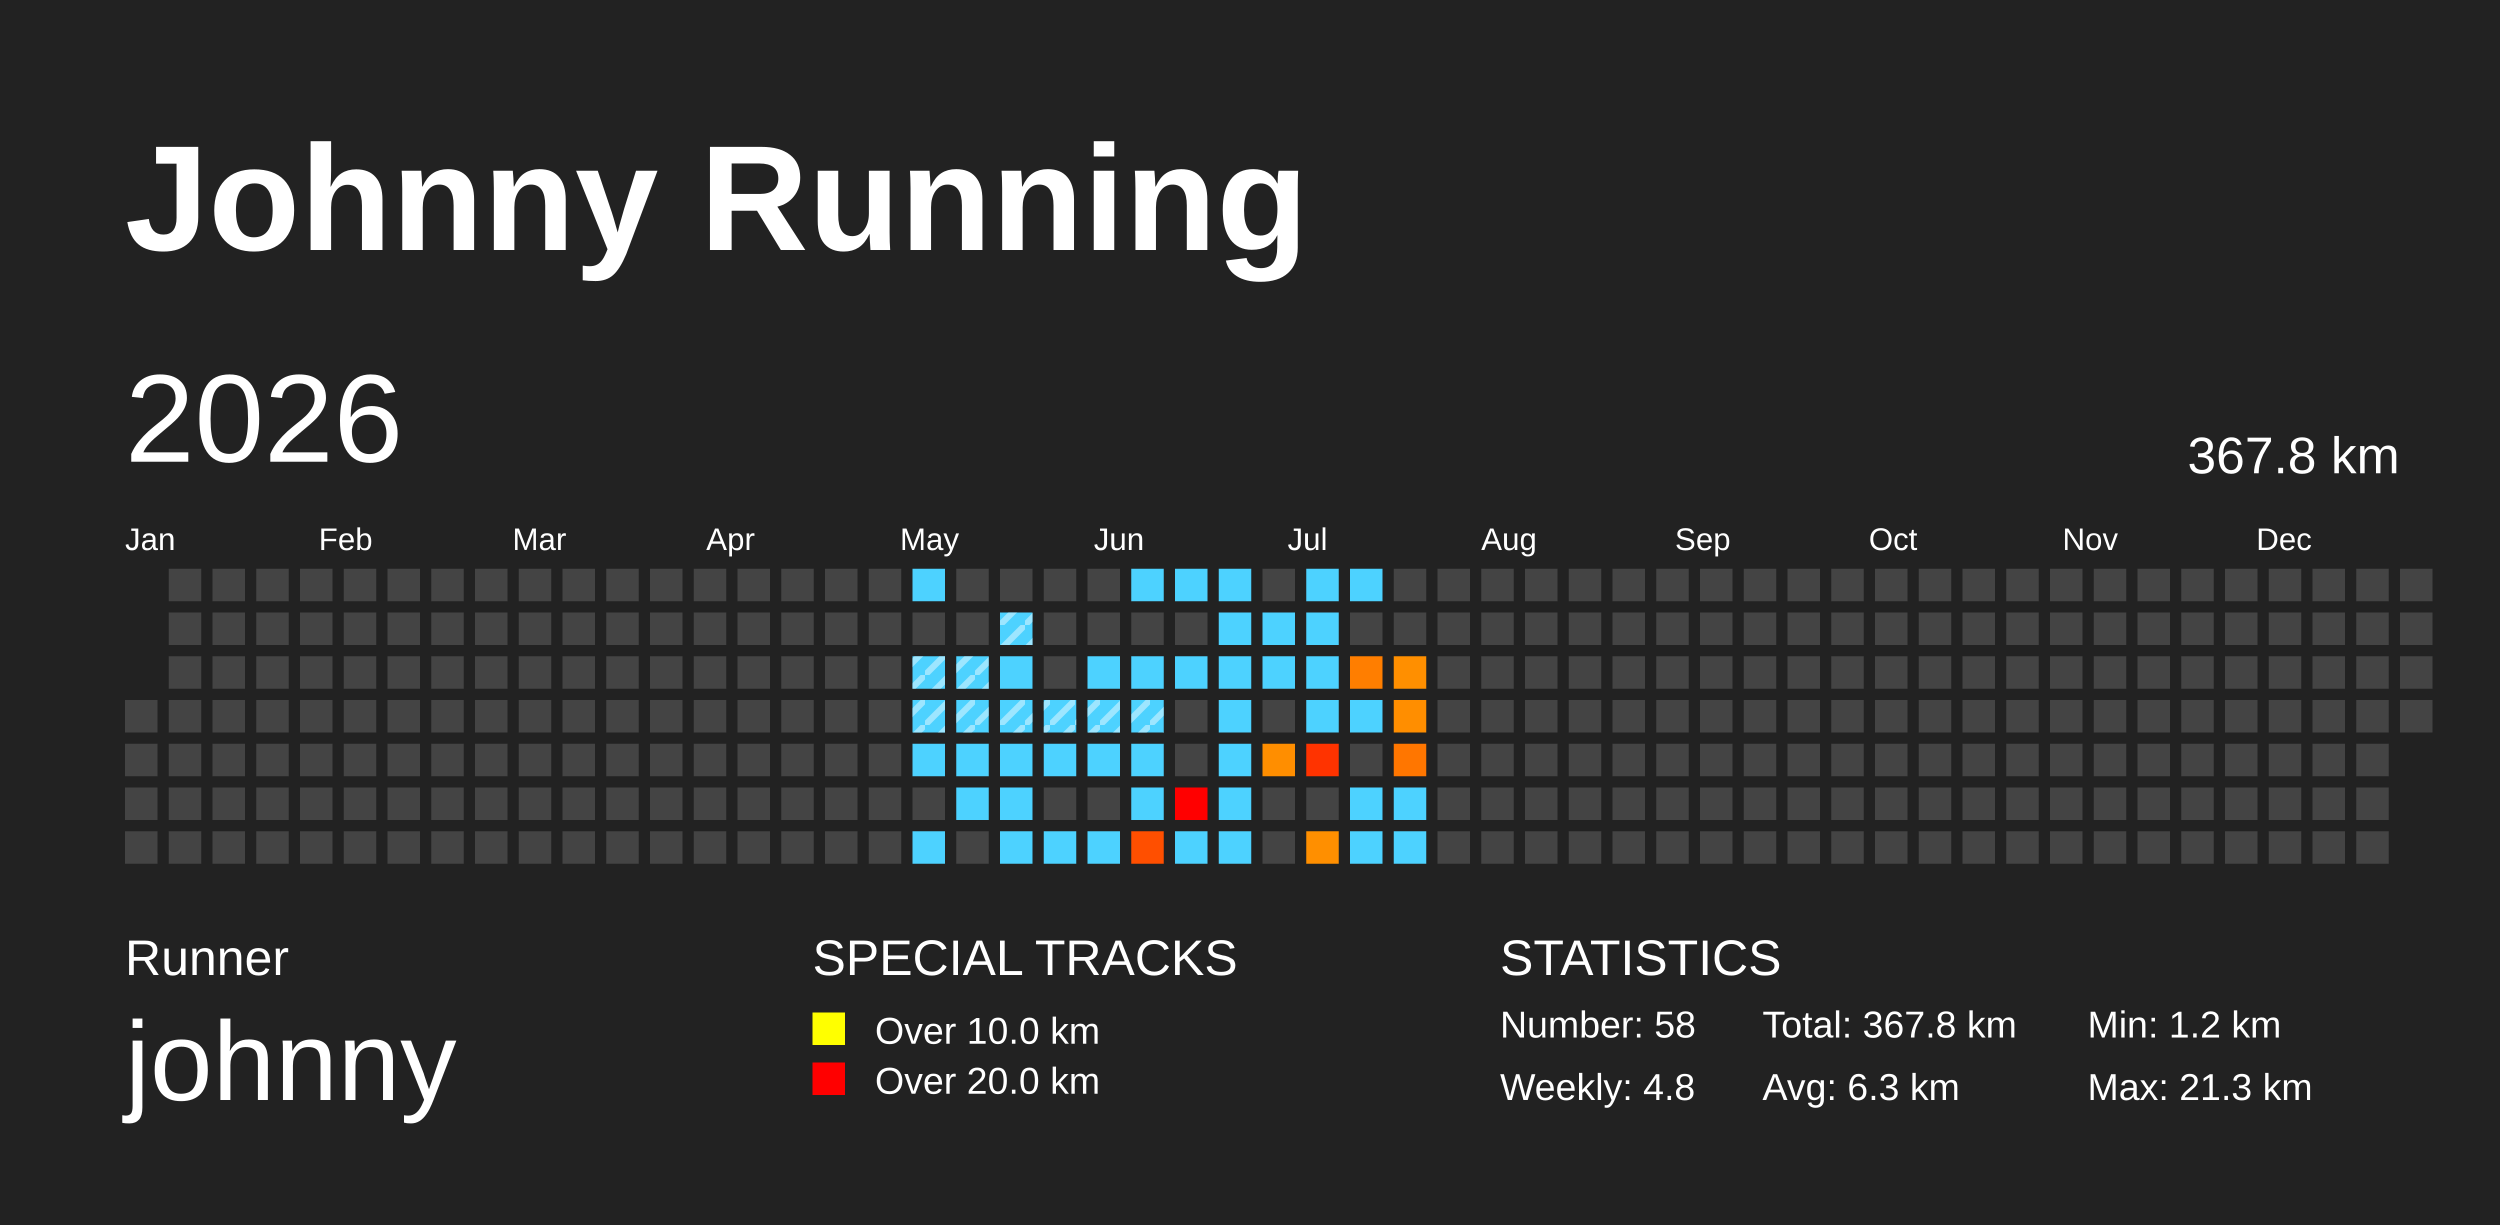
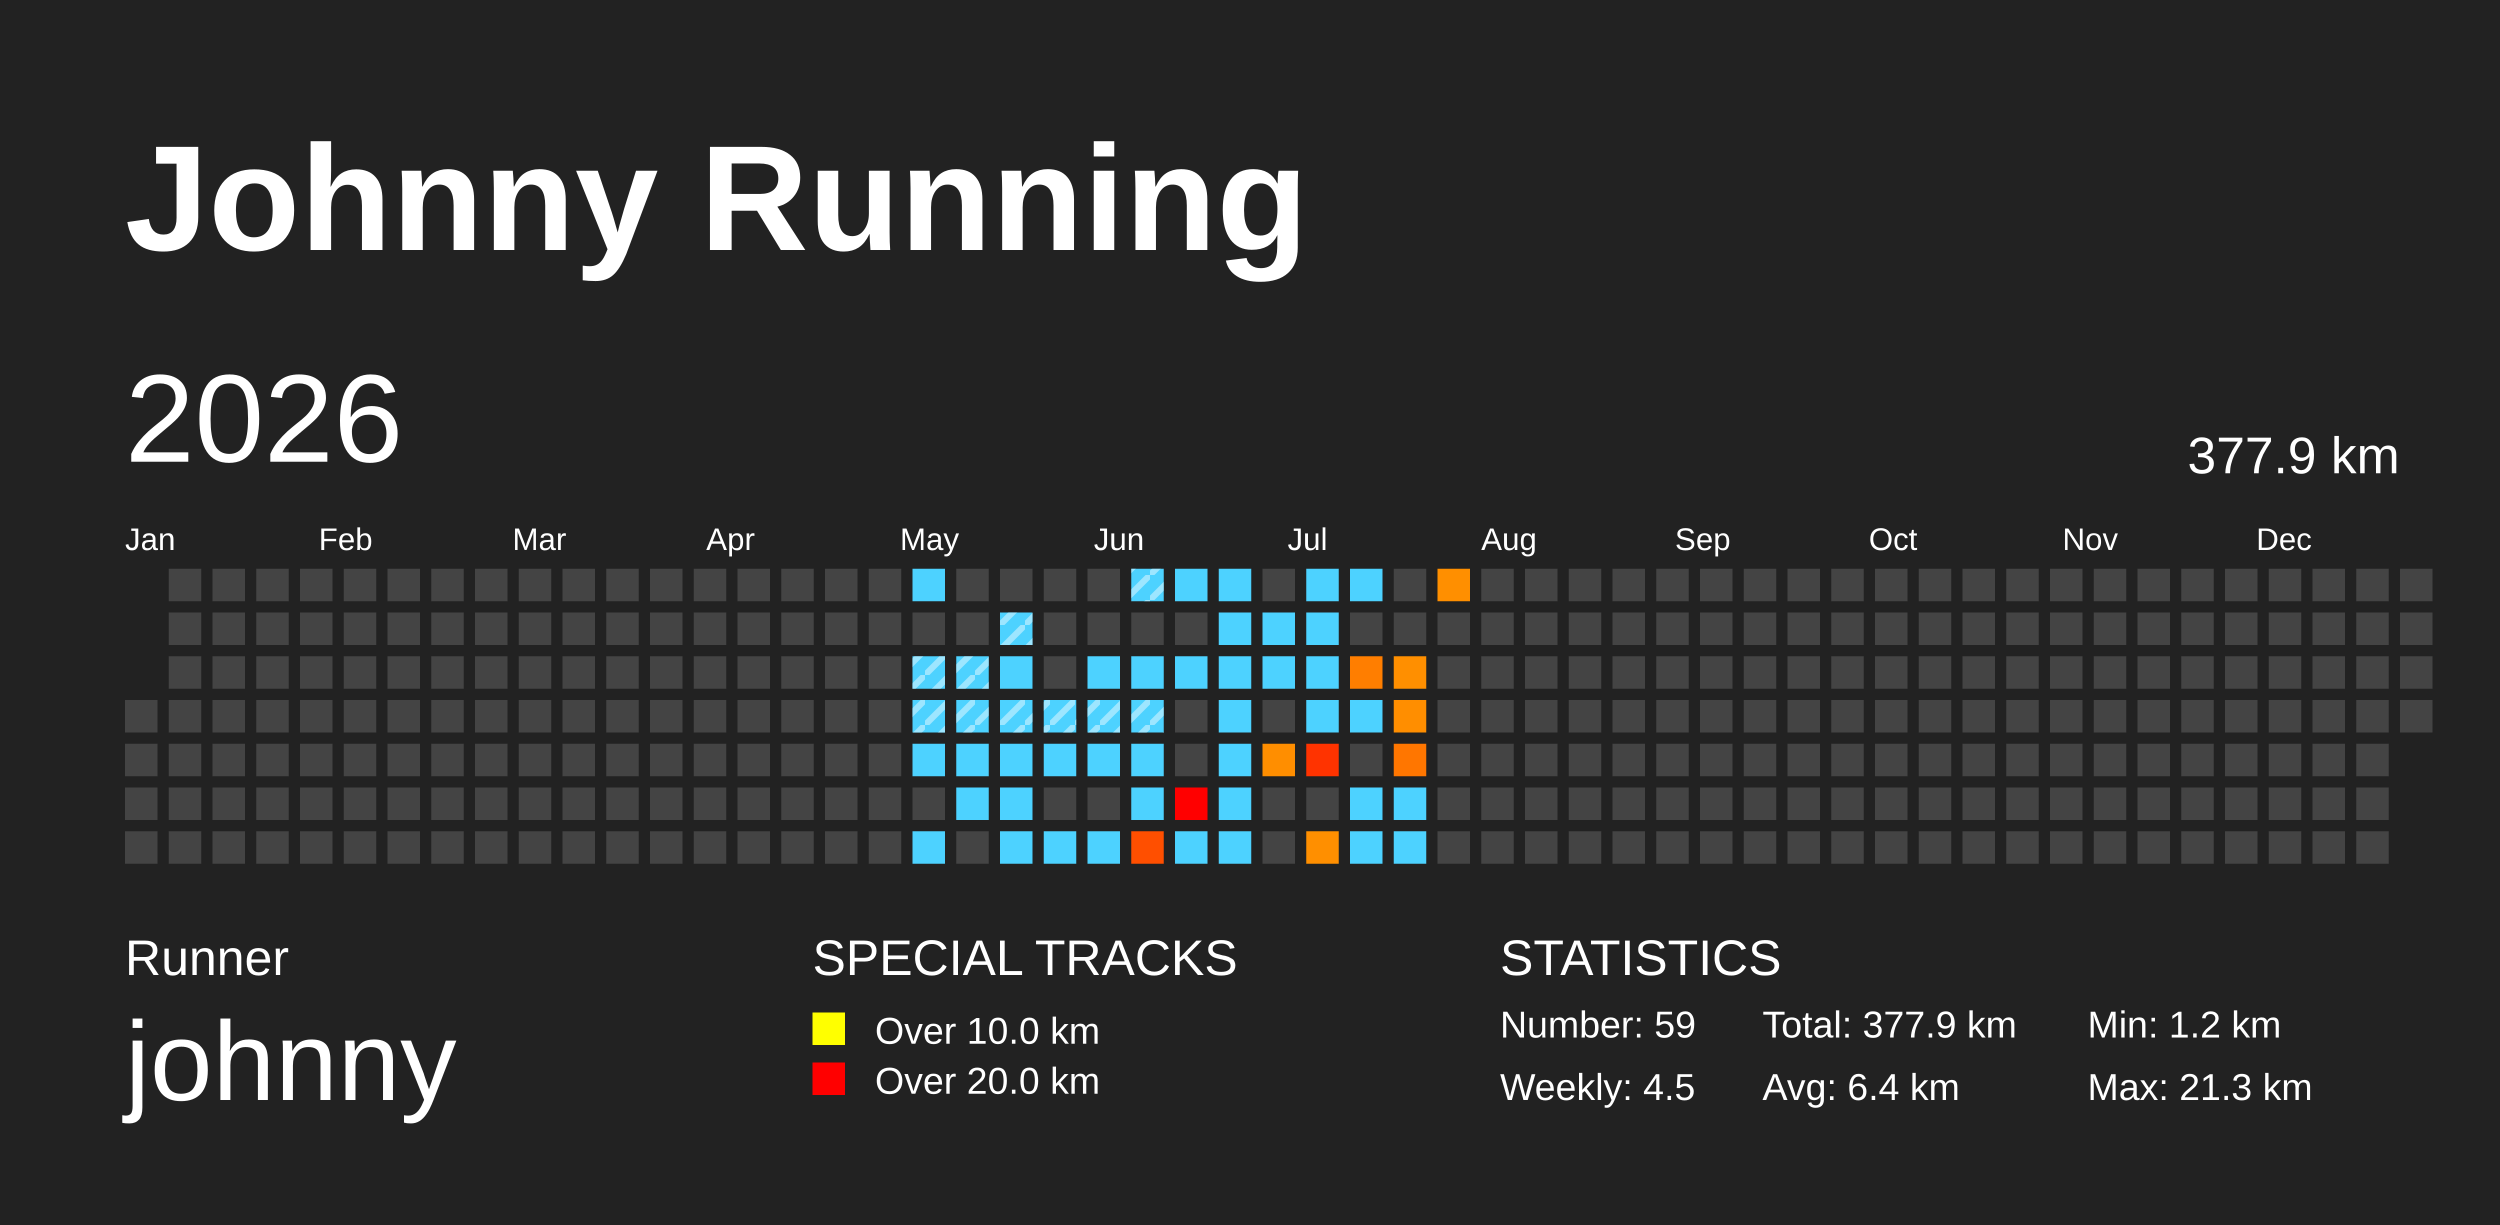
<svg xmlns="http://www.w3.org/2000/svg" baseProfile="full" height="98mm" version="1.1" viewBox="0,0,200,98" width="200mm">
  <defs>
    <pattern height="2" id="indoor-stripe" patternUnits="userSpaceOnUse" width="2">
      <line stroke="white" stroke-opacity="0.45" stroke-width="0.5" x1="0" x2="2" y1="2" y2="0" />
    </pattern>
  </defs>
  <rect fill="#222222" height="98" width="200" x="0" y="0" />
  <text fill="#FFFFFF" style="font-size:12px; font-family:Arial; font-weight:bold;" x="10" y="20">Johnny Running</text>
  <text fill="#FFFFFF" style="font-size:4px; font-family:Arial" x="10" y="78">Runner</text>
  <text fill="#FFFFFF" style="font-size:9px; font-family:Arial" x="10" y="88">johnny</text>
  <text fill="#FFFFFF" style="font-size:4px; font-family:Arial" x="65" y="78">SPECIAL TRACKS</text>
  <rect fill="yellow" height="2.6" width="2.6" x="65" y="81" />
  <text fill="#FFFFFF" style="font-size:3px; font-family:Arial" x="70" y="83.5">Over 10.0 km</text>
  <rect fill="red" height="2.6" width="2.6" x="65" y="85" />
  <text fill="#FFFFFF" style="font-size:3px; font-family:Arial" x="70" y="87.5">Over 20.0 km</text>
  <text fill="#FFFFFF" style="font-size:4px; font-family:Arial" x="120" y="78">STATISTICS</text>
-   <text fill="#FFFFFF" style="font-size:3px; font-family:Arial" x="120" y="83">Number: 58</text>
-   <text fill="#FFFFFF" style="font-size:3px; font-family:Arial" x="120" y="88">Weekly: 4.8</text>
-   <text fill="#FFFFFF" style="font-size:3px; font-family:Arial" x="141" y="83">Total: 367.8 km</text>
-   <text fill="#FFFFFF" style="font-size:3px; font-family:Arial" x="141" y="88">Avg: 6.3 km</text>
+   <text fill="#FFFFFF" style="font-size:3px; font-family:Arial" x="120" y="83">Number: 59</text>
+   <text fill="#FFFFFF" style="font-size:3px; font-family:Arial" x="120" y="88">Weekly: 4.5</text>
+   <text fill="#FFFFFF" style="font-size:3px; font-family:Arial" x="141" y="83">Total: 377.9 km</text>
+   <text fill="#FFFFFF" style="font-size:3px; font-family:Arial" x="141" y="88">Avg: 6.4 km</text>
  <text fill="#FFFFFF" style="font-size:3px; font-family:Arial" x="167" y="83">Min: 1.2 km</text>
  <text fill="#FFFFFF" style="font-size:3px; font-family:Arial" x="167" y="88">Max: 21.3 km</text>
  <text dominant-baseline="hanging" fill="#FFFFFF" style="font-size:10.0px; font-family:Arial;" x="10" y="30">2026</text>
-   <text dominant-baseline="hanging" fill="#FFFFFF" style="font-size:4.125px; font-family:Arial;" x="175" y="35">367.8 km</text>
+   <text dominant-baseline="hanging" fill="#FFFFFF" style="font-size:4.125px; font-family:Arial;" x="175" y="35">377.9 km</text>
  <text fill="#FFFFFF" style="font-size:2.5px; font-family:Arial" x="10.0" y="44">Jan</text>
  <text fill="#FFFFFF" style="font-size:2.5px; font-family:Arial" x="25.5" y="44">Feb</text>
  <text fill="#FFFFFF" style="font-size:2.5px; font-family:Arial" x="41.0" y="44">Mar</text>
  <text fill="#FFFFFF" style="font-size:2.5px; font-family:Arial" x="56.5" y="44">Apr</text>
  <text fill="#FFFFFF" style="font-size:2.5px; font-family:Arial" x="72.0" y="44">May</text>
  <text fill="#FFFFFF" style="font-size:2.5px; font-family:Arial" x="87.5" y="44">Jun</text>
  <text fill="#FFFFFF" style="font-size:2.5px; font-family:Arial" x="103.0" y="44">Jul</text>
  <text fill="#FFFFFF" style="font-size:2.5px; font-family:Arial" x="118.5" y="44">Aug</text>
  <text fill="#FFFFFF" style="font-size:2.5px; font-family:Arial" x="134.0" y="44">Sep</text>
  <text fill="#FFFFFF" style="font-size:2.5px; font-family:Arial" x="149.5" y="44">Oct</text>
  <text fill="#FFFFFF" style="font-size:2.5px; font-family:Arial" x="165.0" y="44">Nov</text>
  <text fill="#FFFFFF" style="font-size:2.5px; font-family:Arial" x="180.5" y="44">Dec</text>
  <rect fill="#444444" height="2.6" width="2.6" x="10.0" y="56.0" />
  <rect fill="#444444" height="2.6" width="2.6" x="10.0" y="59.5" />
  <rect fill="#444444" height="2.6" width="2.6" x="10.0" y="63.0" />
  <rect fill="#444444" height="2.6" width="2.6" x="10.0" y="66.5" />
  <rect fill="#444444" height="2.6" width="2.6" x="13.5" y="45.5" />
  <rect fill="#444444" height="2.6" width="2.6" x="13.5" y="49.0" />
  <rect fill="#444444" height="2.6" width="2.6" x="13.5" y="52.5" />
  <rect fill="#444444" height="2.6" width="2.6" x="13.5" y="56.0" />
  <rect fill="#444444" height="2.6" width="2.6" x="13.5" y="59.5" />
  <rect fill="#444444" height="2.6" width="2.6" x="13.5" y="63.0" />
  <rect fill="#444444" height="2.6" width="2.6" x="13.5" y="66.5" />
  <rect fill="#444444" height="2.6" width="2.6" x="17.0" y="45.5" />
  <rect fill="#444444" height="2.6" width="2.6" x="17.0" y="49.0" />
  <rect fill="#444444" height="2.6" width="2.6" x="17.0" y="52.5" />
  <rect fill="#444444" height="2.6" width="2.6" x="17.0" y="56.0" />
  <rect fill="#444444" height="2.6" width="2.6" x="17.0" y="59.5" />
  <rect fill="#444444" height="2.6" width="2.6" x="17.0" y="63.0" />
  <rect fill="#444444" height="2.6" width="2.6" x="17.0" y="66.5" />
  <rect fill="#444444" height="2.6" width="2.6" x="20.5" y="45.5" />
  <rect fill="#444444" height="2.6" width="2.6" x="20.5" y="49.0" />
  <rect fill="#444444" height="2.6" width="2.6" x="20.5" y="52.5" />
  <rect fill="#444444" height="2.6" width="2.6" x="20.5" y="56.0" />
  <rect fill="#444444" height="2.6" width="2.6" x="20.5" y="59.5" />
  <rect fill="#444444" height="2.6" width="2.6" x="20.5" y="63.0" />
  <rect fill="#444444" height="2.6" width="2.6" x="20.5" y="66.5" />
  <rect fill="#444444" height="2.6" width="2.6" x="24.0" y="45.5" />
  <rect fill="#444444" height="2.6" width="2.6" x="24.0" y="49.0" />
  <rect fill="#444444" height="2.6" width="2.6" x="24.0" y="52.5" />
  <rect fill="#444444" height="2.6" width="2.6" x="24.0" y="56.0" />
  <rect fill="#444444" height="2.6" width="2.6" x="24.0" y="59.5" />
  <rect fill="#444444" height="2.6" width="2.6" x="24.0" y="63.0" />
  <rect fill="#444444" height="2.6" width="2.6" x="24.0" y="66.5" />
  <rect fill="#444444" height="2.6" width="2.6" x="27.5" y="45.5" />
  <rect fill="#444444" height="2.6" width="2.6" x="27.5" y="49.0" />
  <rect fill="#444444" height="2.6" width="2.6" x="27.5" y="52.5" />
  <rect fill="#444444" height="2.6" width="2.6" x="27.5" y="56.0" />
  <rect fill="#444444" height="2.6" width="2.6" x="27.5" y="59.5" />
  <rect fill="#444444" height="2.6" width="2.6" x="27.5" y="63.0" />
  <rect fill="#444444" height="2.6" width="2.6" x="27.5" y="66.5" />
  <rect fill="#444444" height="2.6" width="2.6" x="31.0" y="45.5" />
  <rect fill="#444444" height="2.6" width="2.6" x="31.0" y="49.0" />
  <rect fill="#444444" height="2.6" width="2.6" x="31.0" y="52.5" />
  <rect fill="#444444" height="2.6" width="2.6" x="31.0" y="56.0" />
  <rect fill="#444444" height="2.6" width="2.6" x="31.0" y="59.5" />
  <rect fill="#444444" height="2.6" width="2.6" x="31.0" y="63.0" />
  <rect fill="#444444" height="2.6" width="2.6" x="31.0" y="66.5" />
  <rect fill="#444444" height="2.6" width="2.6" x="34.5" y="45.5" />
  <rect fill="#444444" height="2.6" width="2.6" x="34.5" y="49.0" />
  <rect fill="#444444" height="2.6" width="2.6" x="34.5" y="52.5" />
  <rect fill="#444444" height="2.6" width="2.6" x="34.5" y="56.0" />
  <rect fill="#444444" height="2.6" width="2.6" x="34.5" y="59.5" />
  <rect fill="#444444" height="2.6" width="2.6" x="34.5" y="63.0" />
  <rect fill="#444444" height="2.6" width="2.6" x="34.5" y="66.5" />
  <rect fill="#444444" height="2.6" width="2.6" x="38.0" y="45.5" />
  <rect fill="#444444" height="2.6" width="2.6" x="38.0" y="49.0" />
  <rect fill="#444444" height="2.6" width="2.6" x="38.0" y="52.5" />
  <rect fill="#444444" height="2.6" width="2.6" x="38.0" y="56.0" />
  <rect fill="#444444" height="2.6" width="2.6" x="38.0" y="59.5" />
  <rect fill="#444444" height="2.6" width="2.6" x="38.0" y="63.0" />
  <rect fill="#444444" height="2.6" width="2.6" x="38.0" y="66.5" />
  <rect fill="#444444" height="2.6" width="2.6" x="41.5" y="45.5" />
  <rect fill="#444444" height="2.6" width="2.6" x="41.5" y="49.0" />
  <rect fill="#444444" height="2.6" width="2.6" x="41.5" y="52.5" />
  <rect fill="#444444" height="2.6" width="2.6" x="41.5" y="56.0" />
  <rect fill="#444444" height="2.6" width="2.6" x="41.5" y="59.5" />
  <rect fill="#444444" height="2.6" width="2.6" x="41.5" y="63.0" />
  <rect fill="#444444" height="2.6" width="2.6" x="41.5" y="66.5" />
  <rect fill="#444444" height="2.6" width="2.6" x="45.0" y="45.5" />
  <rect fill="#444444" height="2.6" width="2.6" x="45.0" y="49.0" />
  <rect fill="#444444" height="2.6" width="2.6" x="45.0" y="52.5" />
  <rect fill="#444444" height="2.6" width="2.6" x="45.0" y="56.0" />
  <rect fill="#444444" height="2.6" width="2.6" x="45.0" y="59.5" />
  <rect fill="#444444" height="2.6" width="2.6" x="45.0" y="63.0" />
  <rect fill="#444444" height="2.6" width="2.6" x="45.0" y="66.5" />
  <rect fill="#444444" height="2.6" width="2.6" x="48.5" y="45.5" />
  <rect fill="#444444" height="2.6" width="2.6" x="48.5" y="49.0" />
  <rect fill="#444444" height="2.6" width="2.6" x="48.5" y="52.5" />
  <rect fill="#444444" height="2.6" width="2.6" x="48.5" y="56.0" />
  <rect fill="#444444" height="2.6" width="2.6" x="48.5" y="59.5" />
  <rect fill="#444444" height="2.6" width="2.6" x="48.5" y="63.0" />
  <rect fill="#444444" height="2.6" width="2.6" x="48.5" y="66.5" />
  <rect fill="#444444" height="2.6" width="2.6" x="52.0" y="45.5" />
  <rect fill="#444444" height="2.6" width="2.6" x="52.0" y="49.0" />
  <rect fill="#444444" height="2.6" width="2.6" x="52.0" y="52.5" />
  <rect fill="#444444" height="2.6" width="2.6" x="52.0" y="56.0" />
  <rect fill="#444444" height="2.6" width="2.6" x="52.0" y="59.5" />
  <rect fill="#444444" height="2.6" width="2.6" x="52.0" y="63.0" />
  <rect fill="#444444" height="2.6" width="2.6" x="52.0" y="66.5" />
  <rect fill="#444444" height="2.6" width="2.6" x="55.5" y="45.5" />
  <rect fill="#444444" height="2.6" width="2.6" x="55.5" y="49.0" />
  <rect fill="#444444" height="2.6" width="2.6" x="55.5" y="52.5" />
  <rect fill="#444444" height="2.6" width="2.6" x="55.5" y="56.0" />
  <rect fill="#444444" height="2.6" width="2.6" x="55.5" y="59.5" />
  <rect fill="#444444" height="2.6" width="2.6" x="55.5" y="63.0" />
  <rect fill="#444444" height="2.6" width="2.6" x="55.5" y="66.5" />
  <rect fill="#444444" height="2.6" width="2.6" x="59.0" y="45.5" />
  <rect fill="#444444" height="2.6" width="2.6" x="59.0" y="49.0" />
  <rect fill="#444444" height="2.6" width="2.6" x="59.0" y="52.5" />
  <rect fill="#444444" height="2.6" width="2.6" x="59.0" y="56.0" />
  <rect fill="#444444" height="2.6" width="2.6" x="59.0" y="59.5" />
  <rect fill="#444444" height="2.6" width="2.6" x="59.0" y="63.0" />
  <rect fill="#444444" height="2.6" width="2.6" x="59.0" y="66.5" />
  <rect fill="#444444" height="2.6" width="2.6" x="62.5" y="45.5" />
  <rect fill="#444444" height="2.6" width="2.6" x="62.5" y="49.0" />
  <rect fill="#444444" height="2.6" width="2.6" x="62.5" y="52.5" />
  <rect fill="#444444" height="2.6" width="2.6" x="62.5" y="56.0" />
  <rect fill="#444444" height="2.6" width="2.6" x="62.5" y="59.5" />
  <rect fill="#444444" height="2.6" width="2.6" x="62.5" y="63.0" />
  <rect fill="#444444" height="2.6" width="2.6" x="62.5" y="66.5" />
  <rect fill="#444444" height="2.6" width="2.6" x="66.0" y="45.5" />
  <rect fill="#444444" height="2.6" width="2.6" x="66.0" y="49.0" />
  <rect fill="#444444" height="2.6" width="2.6" x="66.0" y="52.5" />
  <rect fill="#444444" height="2.6" width="2.6" x="66.0" y="56.0" />
  <rect fill="#444444" height="2.6" width="2.6" x="66.0" y="59.5" />
  <rect fill="#444444" height="2.6" width="2.6" x="66.0" y="63.0" />
  <rect fill="#444444" height="2.6" width="2.6" x="66.0" y="66.5" />
  <rect fill="#444444" height="2.6" width="2.6" x="69.5" y="45.5" />
  <rect fill="#444444" height="2.6" width="2.6" x="69.5" y="49.0" />
  <rect fill="#444444" height="2.6" width="2.6" x="69.5" y="52.5" />
  <rect fill="#444444" height="2.6" width="2.6" x="69.5" y="56.0" />
  <rect fill="#444444" height="2.6" width="2.6" x="69.5" y="59.5" />
  <rect fill="#444444" height="2.6" width="2.6" x="69.5" y="63.0" />
  <rect fill="#444444" height="2.6" width="2.6" x="69.5" y="66.5" />
  <rect fill="#4dd2ff" height="2.6" width="2.6" x="73.0" y="45.5" />
  <rect fill="#444444" height="2.6" width="2.6" x="73.0" y="49.0" />
  <rect fill="#4dd2ff" height="2.6" width="2.6" x="73.0" y="52.5" />
  <rect fill="url(#indoor-stripe)" height="2.6" style="pointer-events: none;" width="2.6" x="73.0" y="52.5" />
  <rect fill="#4dd2ff" height="2.6" width="2.6" x="73.0" y="56.0" />
  <rect fill="url(#indoor-stripe)" height="2.6" style="pointer-events: none;" width="2.6" x="73.0" y="56.0" />
  <rect fill="#4dd2ff" height="2.6" width="2.6" x="73.0" y="59.5" />
  <rect fill="#444444" height="2.6" width="2.6" x="73.0" y="63.0" />
  <rect fill="#4dd2ff" height="2.6" width="2.6" x="73.0" y="66.5" />
  <rect fill="#444444" height="2.6" width="2.6" x="76.5" y="45.5" />
  <rect fill="#444444" height="2.6" width="2.6" x="76.5" y="49.0" />
  <rect fill="#4dd2ff" height="2.6" width="2.6" x="76.5" y="52.5" />
  <rect fill="url(#indoor-stripe)" height="2.6" style="pointer-events: none;" width="2.6" x="76.5" y="52.5" />
  <rect fill="#4dd2ff" height="2.6" width="2.6" x="76.5" y="56.0" />
  <rect fill="url(#indoor-stripe)" height="2.6" style="pointer-events: none;" width="2.6" x="76.5" y="56.0" />
  <rect fill="#4dd2ff" height="2.6" width="2.6" x="76.5" y="59.5" />
  <rect fill="#4dd2ff" height="2.6" width="2.6" x="76.5" y="63.0" />
  <rect fill="#444444" height="2.6" width="2.6" x="76.5" y="66.5" />
  <rect fill="#444444" height="2.6" width="2.6" x="80.0" y="45.5" />
  <rect fill="#4dd2ff" height="2.6" width="2.6" x="80.0" y="49.0" />
  <rect fill="url(#indoor-stripe)" height="2.6" style="pointer-events: none;" width="2.6" x="80.0" y="49.0" />
  <rect fill="#4dd2ff" height="2.6" width="2.6" x="80.0" y="52.5" />
  <rect fill="#4dd2ff" height="2.6" width="2.6" x="80.0" y="56.0" />
  <rect fill="url(#indoor-stripe)" height="2.6" style="pointer-events: none;" width="2.6" x="80.0" y="56.0" />
  <rect fill="#4dd2ff" height="2.6" width="2.6" x="80.0" y="59.5" />
  <rect fill="#4dd2ff" height="2.6" width="2.6" x="80.0" y="63.0" />
  <rect fill="#4dd2ff" height="2.6" width="2.6" x="80.0" y="66.5" />
  <rect fill="#444444" height="2.6" width="2.6" x="83.5" y="45.5" />
  <rect fill="#444444" height="2.6" width="2.6" x="83.5" y="49.0" />
  <rect fill="#444444" height="2.6" width="2.6" x="83.5" y="52.5" />
  <rect fill="#4dd2ff" height="2.6" width="2.6" x="83.5" y="56.0" />
  <rect fill="url(#indoor-stripe)" height="2.6" style="pointer-events: none;" width="2.6" x="83.5" y="56.0" />
  <rect fill="#4dd2ff" height="2.6" width="2.6" x="83.5" y="59.5" />
  <rect fill="#444444" height="2.6" width="2.6" x="83.5" y="63.0" />
  <rect fill="#4dd2ff" height="2.6" width="2.6" x="83.5" y="66.5" />
  <rect fill="#444444" height="2.6" width="2.6" x="87.0" y="45.5" />
  <rect fill="#444444" height="2.6" width="2.6" x="87.0" y="49.0" />
  <rect fill="#4dd2ff" height="2.6" width="2.6" x="87.0" y="52.5" />
  <rect fill="#4dd2ff" height="2.6" width="2.6" x="87.0" y="56.0" />
  <rect fill="url(#indoor-stripe)" height="2.6" style="pointer-events: none;" width="2.6" x="87.0" y="56.0" />
  <rect fill="#4dd2ff" height="2.6" width="2.6" x="87.0" y="59.5" />
  <rect fill="#444444" height="2.6" width="2.6" x="87.0" y="63.0" />
  <rect fill="#4dd2ff" height="2.6" width="2.6" x="87.0" y="66.5" />
  <rect fill="#4dd2ff" height="2.6" width="2.6" x="90.5" y="45.5" />
+   <rect fill="url(#indoor-stripe)" height="2.6" style="pointer-events: none;" width="2.6" x="90.5" y="45.5" />
  <rect fill="#444444" height="2.6" width="2.6" x="90.5" y="49.0" />
  <rect fill="#4dd2ff" height="2.6" width="2.6" x="90.5" y="52.5" />
  <rect fill="#4dd2ff" height="2.6" width="2.6" x="90.5" y="56.0" />
  <rect fill="url(#indoor-stripe)" height="2.6" style="pointer-events: none;" width="2.6" x="90.5" y="56.0" />
  <rect fill="#4dd2ff" height="2.6" width="2.6" x="90.5" y="59.5" />
  <rect fill="#4dd2ff" height="2.6" width="2.6" x="90.5" y="63.0" />
  <rect fill="#ff4f00" height="2.6" width="2.6" x="90.5" y="66.5" />
  <rect fill="#4dd2ff" height="2.6" width="2.6" x="94.0" y="45.5" />
  <rect fill="#444444" height="2.6" width="2.6" x="94.0" y="49.0" />
  <rect fill="#4dd2ff" height="2.6" width="2.6" x="94.0" y="52.5" />
  <rect fill="#444444" height="2.6" width="2.6" x="94.0" y="56.0" />
  <rect fill="#444444" height="2.6" width="2.6" x="94.0" y="59.5" />
  <rect fill="red" height="2.6" width="2.6" x="94.0" y="63.0" />
  <rect fill="#4dd2ff" height="2.6" width="2.6" x="94.0" y="66.5" />
  <rect fill="#4dd2ff" height="2.6" width="2.6" x="97.5" y="45.5" />
  <rect fill="#4dd2ff" height="2.6" width="2.6" x="97.5" y="49.0" />
  <rect fill="#4dd2ff" height="2.6" width="2.6" x="97.5" y="52.5" />
  <rect fill="#4dd2ff" height="2.6" width="2.6" x="97.5" y="56.0" />
  <rect fill="#4dd2ff" height="2.6" width="2.6" x="97.5" y="59.5" />
  <rect fill="#4dd2ff" height="2.6" width="2.6" x="97.5" y="63.0" />
  <rect fill="#4dd2ff" height="2.6" width="2.6" x="97.5" y="66.5" />
  <rect fill="#444444" height="2.6" width="2.6" x="101.0" y="45.5" />
  <rect fill="#4dd2ff" height="2.6" width="2.6" x="101.0" y="49.0" />
  <rect fill="#4dd2ff" height="2.6" width="2.6" x="101.0" y="52.5" />
  <rect fill="#444444" height="2.6" width="2.6" x="101.0" y="56.0" />
  <rect fill="#ff8e00" height="2.6" width="2.6" x="101.0" y="59.5" />
  <rect fill="#444444" height="2.6" width="2.6" x="101.0" y="63.0" />
  <rect fill="#444444" height="2.6" width="2.6" x="101.0" y="66.5" />
  <rect fill="#4dd2ff" height="2.6" width="2.6" x="104.5" y="45.5" />
  <rect fill="#4dd2ff" height="2.6" width="2.6" x="104.5" y="49.0" />
  <rect fill="#4dd2ff" height="2.6" width="2.6" x="104.5" y="52.5" />
  <rect fill="#4dd2ff" height="2.6" width="2.6" x="104.5" y="56.0" />
  <rect fill="#ff3300" height="2.6" width="2.6" x="104.5" y="59.5" />
  <rect fill="#444444" height="2.6" width="2.6" x="104.5" y="63.0" />
  <rect fill="#ff8f00" height="2.6" width="2.6" x="104.5" y="66.5" />
  <rect fill="#4dd2ff" height="2.6" width="2.6" x="108.0" y="45.5" />
  <rect fill="#444444" height="2.6" width="2.6" x="108.0" y="49.0" />
  <rect fill="#ff7e00" height="2.6" width="2.6" x="108.0" y="52.5" />
  <rect fill="#4dd2ff" height="2.6" width="2.6" x="108.0" y="56.0" />
  <rect fill="#444444" height="2.6" width="2.6" x="108.0" y="59.5" />
  <rect fill="#4dd2ff" height="2.6" width="2.6" x="108.0" y="63.0" />
  <rect fill="#4dd2ff" height="2.6" width="2.6" x="108.0" y="66.5" />
  <rect fill="#444444" height="2.6" width="2.6" x="111.5" y="45.5" />
  <rect fill="#444444" height="2.6" width="2.6" x="111.5" y="49.0" />
  <rect fill="#ff8f00" height="2.6" width="2.6" x="111.5" y="52.5" />
  <rect fill="#ff8e00" height="2.6" width="2.6" x="111.5" y="56.0" />
  <rect fill="#ff7600" height="2.6" width="2.6" x="111.5" y="59.5" />
  <rect fill="#4dd2ff" height="2.6" width="2.6" x="111.5" y="63.0" />
  <rect fill="#4dd2ff" height="2.6" width="2.6" x="111.5" y="66.5" />
-   <rect fill="#444444" height="2.6" width="2.6" x="115.0" y="45.5" />
+   <rect fill="#ff8f00" height="2.6" width="2.6" x="115.0" y="45.5" />
  <rect fill="#444444" height="2.6" width="2.6" x="115.0" y="49.0" />
  <rect fill="#444444" height="2.6" width="2.6" x="115.0" y="52.5" />
  <rect fill="#444444" height="2.6" width="2.6" x="115.0" y="56.0" />
  <rect fill="#444444" height="2.6" width="2.6" x="115.0" y="59.5" />
  <rect fill="#444444" height="2.6" width="2.6" x="115.0" y="63.0" />
  <rect fill="#444444" height="2.6" width="2.6" x="115.0" y="66.5" />
  <rect fill="#444444" height="2.6" width="2.6" x="118.5" y="45.5" />
  <rect fill="#444444" height="2.6" width="2.6" x="118.5" y="49.0" />
  <rect fill="#444444" height="2.6" width="2.6" x="118.5" y="52.5" />
  <rect fill="#444444" height="2.6" width="2.6" x="118.5" y="56.0" />
  <rect fill="#444444" height="2.6" width="2.6" x="118.5" y="59.5" />
  <rect fill="#444444" height="2.6" width="2.6" x="118.5" y="63.0" />
  <rect fill="#444444" height="2.6" width="2.6" x="118.5" y="66.5" />
  <rect fill="#444444" height="2.6" width="2.6" x="122.0" y="45.5" />
  <rect fill="#444444" height="2.6" width="2.6" x="122.0" y="49.0" />
  <rect fill="#444444" height="2.6" width="2.6" x="122.0" y="52.5" />
  <rect fill="#444444" height="2.6" width="2.6" x="122.0" y="56.0" />
  <rect fill="#444444" height="2.6" width="2.6" x="122.0" y="59.5" />
  <rect fill="#444444" height="2.6" width="2.6" x="122.0" y="63.0" />
  <rect fill="#444444" height="2.6" width="2.6" x="122.0" y="66.5" />
  <rect fill="#444444" height="2.6" width="2.6" x="125.5" y="45.5" />
  <rect fill="#444444" height="2.6" width="2.6" x="125.5" y="49.0" />
  <rect fill="#444444" height="2.6" width="2.6" x="125.5" y="52.5" />
  <rect fill="#444444" height="2.6" width="2.6" x="125.5" y="56.0" />
  <rect fill="#444444" height="2.6" width="2.6" x="125.5" y="59.5" />
  <rect fill="#444444" height="2.6" width="2.6" x="125.5" y="63.0" />
  <rect fill="#444444" height="2.6" width="2.6" x="125.5" y="66.5" />
  <rect fill="#444444" height="2.6" width="2.6" x="129.0" y="45.5" />
  <rect fill="#444444" height="2.6" width="2.6" x="129.0" y="49.0" />
  <rect fill="#444444" height="2.6" width="2.6" x="129.0" y="52.5" />
  <rect fill="#444444" height="2.6" width="2.6" x="129.0" y="56.0" />
  <rect fill="#444444" height="2.6" width="2.6" x="129.0" y="59.5" />
  <rect fill="#444444" height="2.6" width="2.6" x="129.0" y="63.0" />
  <rect fill="#444444" height="2.6" width="2.6" x="129.0" y="66.5" />
  <rect fill="#444444" height="2.6" width="2.6" x="132.5" y="45.5" />
  <rect fill="#444444" height="2.6" width="2.6" x="132.5" y="49.0" />
  <rect fill="#444444" height="2.6" width="2.6" x="132.5" y="52.5" />
  <rect fill="#444444" height="2.6" width="2.6" x="132.5" y="56.0" />
  <rect fill="#444444" height="2.6" width="2.6" x="132.5" y="59.5" />
  <rect fill="#444444" height="2.6" width="2.6" x="132.5" y="63.0" />
  <rect fill="#444444" height="2.6" width="2.6" x="132.5" y="66.5" />
  <rect fill="#444444" height="2.6" width="2.6" x="136.0" y="45.5" />
  <rect fill="#444444" height="2.6" width="2.6" x="136.0" y="49.0" />
  <rect fill="#444444" height="2.6" width="2.6" x="136.0" y="52.5" />
  <rect fill="#444444" height="2.6" width="2.6" x="136.0" y="56.0" />
  <rect fill="#444444" height="2.6" width="2.6" x="136.0" y="59.5" />
  <rect fill="#444444" height="2.6" width="2.6" x="136.0" y="63.0" />
  <rect fill="#444444" height="2.6" width="2.6" x="136.0" y="66.5" />
  <rect fill="#444444" height="2.6" width="2.6" x="139.5" y="45.5" />
  <rect fill="#444444" height="2.6" width="2.6" x="139.5" y="49.0" />
  <rect fill="#444444" height="2.6" width="2.6" x="139.5" y="52.5" />
  <rect fill="#444444" height="2.6" width="2.6" x="139.5" y="56.0" />
  <rect fill="#444444" height="2.6" width="2.6" x="139.5" y="59.5" />
  <rect fill="#444444" height="2.6" width="2.6" x="139.5" y="63.0" />
  <rect fill="#444444" height="2.6" width="2.6" x="139.5" y="66.5" />
  <rect fill="#444444" height="2.6" width="2.6" x="143.0" y="45.5" />
  <rect fill="#444444" height="2.6" width="2.6" x="143.0" y="49.0" />
  <rect fill="#444444" height="2.6" width="2.6" x="143.0" y="52.5" />
  <rect fill="#444444" height="2.6" width="2.6" x="143.0" y="56.0" />
  <rect fill="#444444" height="2.6" width="2.6" x="143.0" y="59.5" />
  <rect fill="#444444" height="2.6" width="2.6" x="143.0" y="63.0" />
  <rect fill="#444444" height="2.6" width="2.6" x="143.0" y="66.5" />
  <rect fill="#444444" height="2.6" width="2.6" x="146.5" y="45.5" />
  <rect fill="#444444" height="2.6" width="2.6" x="146.5" y="49.0" />
  <rect fill="#444444" height="2.6" width="2.6" x="146.5" y="52.5" />
  <rect fill="#444444" height="2.6" width="2.6" x="146.5" y="56.0" />
  <rect fill="#444444" height="2.6" width="2.6" x="146.5" y="59.5" />
  <rect fill="#444444" height="2.6" width="2.6" x="146.5" y="63.0" />
  <rect fill="#444444" height="2.6" width="2.6" x="146.5" y="66.5" />
  <rect fill="#444444" height="2.6" width="2.6" x="150.0" y="45.5" />
  <rect fill="#444444" height="2.6" width="2.6" x="150.0" y="49.0" />
  <rect fill="#444444" height="2.6" width="2.6" x="150.0" y="52.5" />
  <rect fill="#444444" height="2.6" width="2.6" x="150.0" y="56.0" />
  <rect fill="#444444" height="2.6" width="2.6" x="150.0" y="59.5" />
  <rect fill="#444444" height="2.6" width="2.6" x="150.0" y="63.0" />
  <rect fill="#444444" height="2.6" width="2.6" x="150.0" y="66.5" />
  <rect fill="#444444" height="2.6" width="2.6" x="153.5" y="45.5" />
  <rect fill="#444444" height="2.6" width="2.6" x="153.5" y="49.0" />
  <rect fill="#444444" height="2.6" width="2.6" x="153.5" y="52.5" />
  <rect fill="#444444" height="2.6" width="2.6" x="153.5" y="56.0" />
  <rect fill="#444444" height="2.6" width="2.6" x="153.5" y="59.5" />
  <rect fill="#444444" height="2.6" width="2.6" x="153.5" y="63.0" />
  <rect fill="#444444" height="2.6" width="2.6" x="153.5" y="66.5" />
  <rect fill="#444444" height="2.6" width="2.6" x="157.0" y="45.5" />
  <rect fill="#444444" height="2.6" width="2.6" x="157.0" y="49.0" />
  <rect fill="#444444" height="2.6" width="2.6" x="157.0" y="52.5" />
  <rect fill="#444444" height="2.6" width="2.6" x="157.0" y="56.0" />
  <rect fill="#444444" height="2.6" width="2.6" x="157.0" y="59.5" />
  <rect fill="#444444" height="2.6" width="2.6" x="157.0" y="63.0" />
  <rect fill="#444444" height="2.6" width="2.6" x="157.0" y="66.5" />
  <rect fill="#444444" height="2.6" width="2.6" x="160.5" y="45.5" />
  <rect fill="#444444" height="2.6" width="2.6" x="160.5" y="49.0" />
  <rect fill="#444444" height="2.6" width="2.6" x="160.5" y="52.5" />
  <rect fill="#444444" height="2.6" width="2.6" x="160.5" y="56.0" />
  <rect fill="#444444" height="2.6" width="2.6" x="160.5" y="59.5" />
  <rect fill="#444444" height="2.6" width="2.6" x="160.5" y="63.0" />
  <rect fill="#444444" height="2.6" width="2.6" x="160.5" y="66.5" />
  <rect fill="#444444" height="2.6" width="2.6" x="164.0" y="45.5" />
  <rect fill="#444444" height="2.6" width="2.6" x="164.0" y="49.0" />
  <rect fill="#444444" height="2.6" width="2.6" x="164.0" y="52.5" />
  <rect fill="#444444" height="2.6" width="2.6" x="164.0" y="56.0" />
  <rect fill="#444444" height="2.6" width="2.6" x="164.0" y="59.5" />
  <rect fill="#444444" height="2.6" width="2.6" x="164.0" y="63.0" />
  <rect fill="#444444" height="2.6" width="2.6" x="164.0" y="66.5" />
  <rect fill="#444444" height="2.6" width="2.6" x="167.5" y="45.5" />
  <rect fill="#444444" height="2.6" width="2.6" x="167.5" y="49.0" />
  <rect fill="#444444" height="2.6" width="2.6" x="167.5" y="52.5" />
  <rect fill="#444444" height="2.6" width="2.6" x="167.5" y="56.0" />
  <rect fill="#444444" height="2.6" width="2.6" x="167.5" y="59.5" />
  <rect fill="#444444" height="2.6" width="2.6" x="167.5" y="63.0" />
  <rect fill="#444444" height="2.6" width="2.6" x="167.5" y="66.5" />
  <rect fill="#444444" height="2.6" width="2.6" x="171.0" y="45.5" />
  <rect fill="#444444" height="2.6" width="2.6" x="171.0" y="49.0" />
  <rect fill="#444444" height="2.6" width="2.6" x="171.0" y="52.5" />
  <rect fill="#444444" height="2.6" width="2.6" x="171.0" y="56.0" />
  <rect fill="#444444" height="2.6" width="2.6" x="171.0" y="59.5" />
  <rect fill="#444444" height="2.6" width="2.6" x="171.0" y="63.0" />
  <rect fill="#444444" height="2.6" width="2.6" x="171.0" y="66.5" />
  <rect fill="#444444" height="2.6" width="2.6" x="174.5" y="45.5" />
  <rect fill="#444444" height="2.6" width="2.6" x="174.5" y="49.0" />
  <rect fill="#444444" height="2.6" width="2.6" x="174.5" y="52.5" />
  <rect fill="#444444" height="2.6" width="2.6" x="174.5" y="56.0" />
  <rect fill="#444444" height="2.6" width="2.6" x="174.5" y="59.5" />
  <rect fill="#444444" height="2.6" width="2.6" x="174.5" y="63.0" />
  <rect fill="#444444" height="2.6" width="2.6" x="174.5" y="66.5" />
  <rect fill="#444444" height="2.6" width="2.6" x="178.0" y="45.5" />
  <rect fill="#444444" height="2.6" width="2.6" x="178.0" y="49.0" />
  <rect fill="#444444" height="2.6" width="2.6" x="178.0" y="52.5" />
  <rect fill="#444444" height="2.6" width="2.6" x="178.0" y="56.0" />
  <rect fill="#444444" height="2.6" width="2.6" x="178.0" y="59.5" />
  <rect fill="#444444" height="2.6" width="2.6" x="178.0" y="63.0" />
  <rect fill="#444444" height="2.6" width="2.6" x="178.0" y="66.5" />
  <rect fill="#444444" height="2.6" width="2.6" x="181.5" y="45.5" />
  <rect fill="#444444" height="2.6" width="2.6" x="181.5" y="49.0" />
  <rect fill="#444444" height="2.6" width="2.6" x="181.5" y="52.5" />
  <rect fill="#444444" height="2.6" width="2.6" x="181.5" y="56.0" />
  <rect fill="#444444" height="2.6" width="2.6" x="181.5" y="59.5" />
  <rect fill="#444444" height="2.6" width="2.6" x="181.5" y="63.0" />
  <rect fill="#444444" height="2.6" width="2.6" x="181.5" y="66.5" />
  <rect fill="#444444" height="2.6" width="2.6" x="185.0" y="45.5" />
  <rect fill="#444444" height="2.6" width="2.6" x="185.0" y="49.0" />
  <rect fill="#444444" height="2.6" width="2.6" x="185.0" y="52.5" />
  <rect fill="#444444" height="2.6" width="2.6" x="185.0" y="56.0" />
  <rect fill="#444444" height="2.6" width="2.6" x="185.0" y="59.5" />
  <rect fill="#444444" height="2.6" width="2.6" x="185.0" y="63.0" />
  <rect fill="#444444" height="2.6" width="2.6" x="185.0" y="66.5" />
  <rect fill="#444444" height="2.6" width="2.6" x="188.5" y="45.5" />
  <rect fill="#444444" height="2.6" width="2.6" x="188.5" y="49.0" />
  <rect fill="#444444" height="2.6" width="2.6" x="188.5" y="52.5" />
  <rect fill="#444444" height="2.6" width="2.6" x="188.5" y="56.0" />
  <rect fill="#444444" height="2.6" width="2.6" x="188.5" y="59.5" />
  <rect fill="#444444" height="2.6" width="2.6" x="188.5" y="63.0" />
  <rect fill="#444444" height="2.6" width="2.6" x="188.5" y="66.5" />
  <rect fill="#444444" height="2.6" width="2.6" x="192.0" y="45.5" />
  <rect fill="#444444" height="2.6" width="2.6" x="192.0" y="49.0" />
  <rect fill="#444444" height="2.6" width="2.6" x="192.0" y="52.5" />
  <rect fill="#444444" height="2.6" width="2.6" x="192.0" y="56.0" />
</svg>
